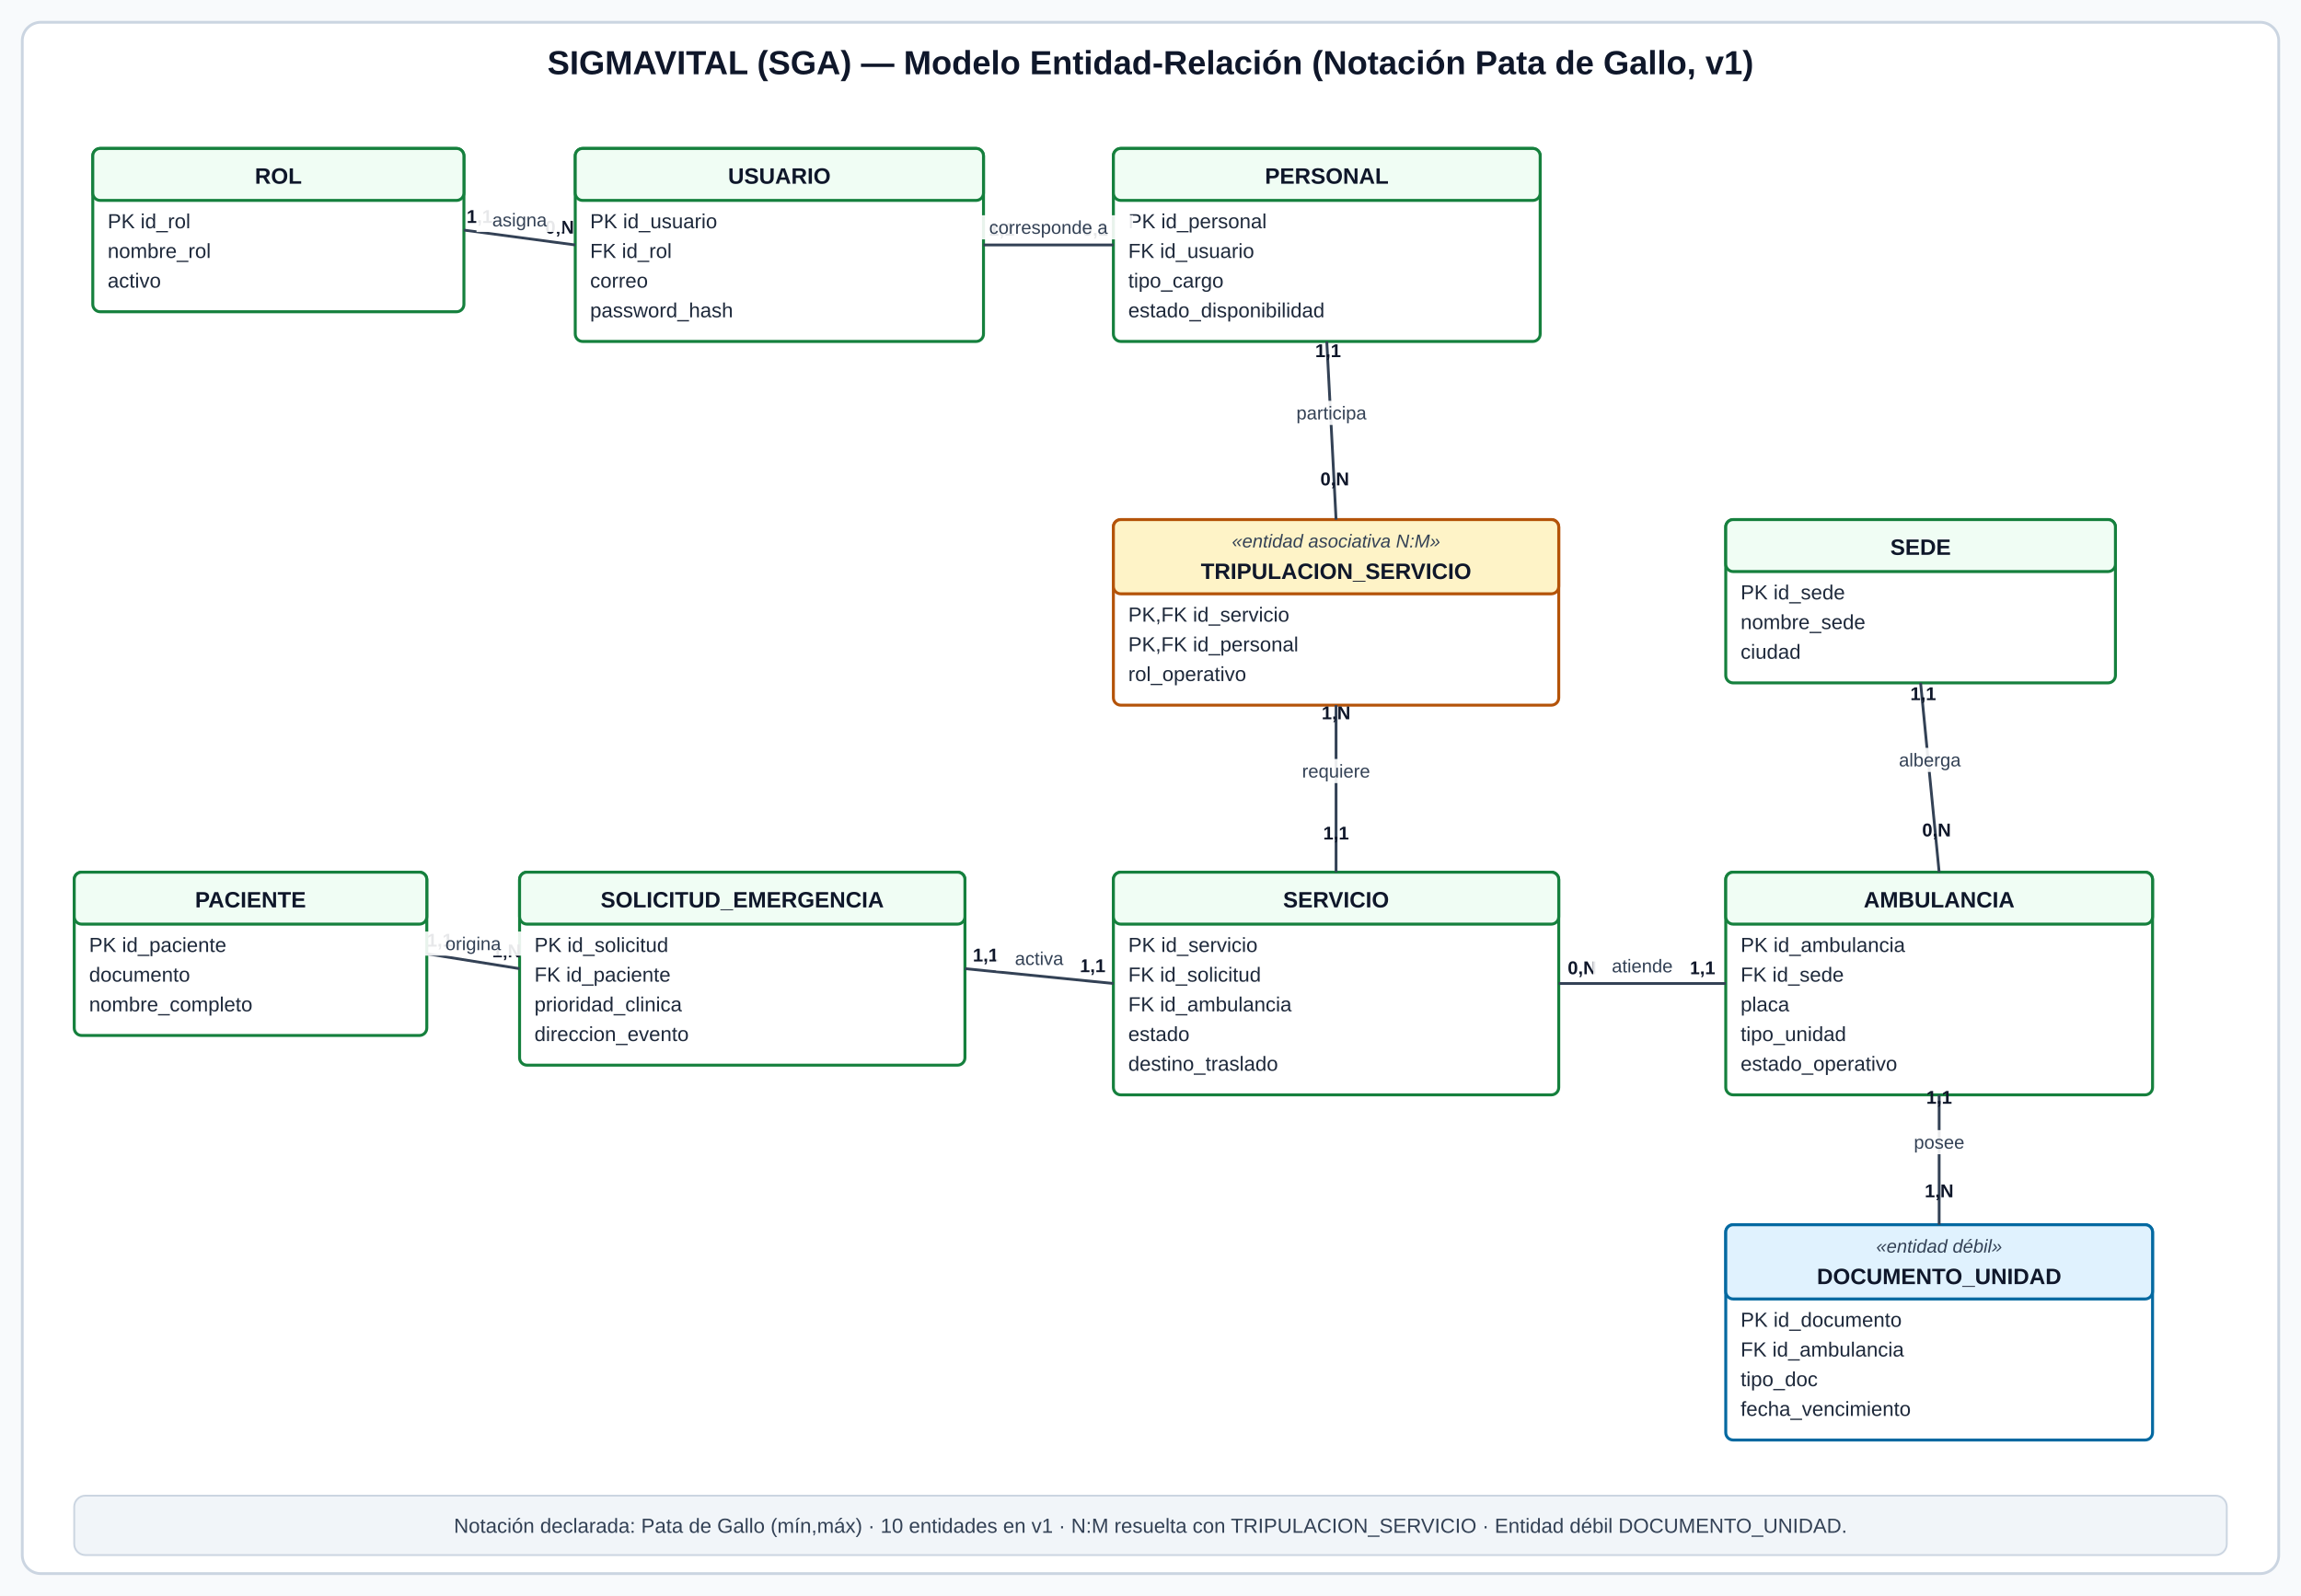
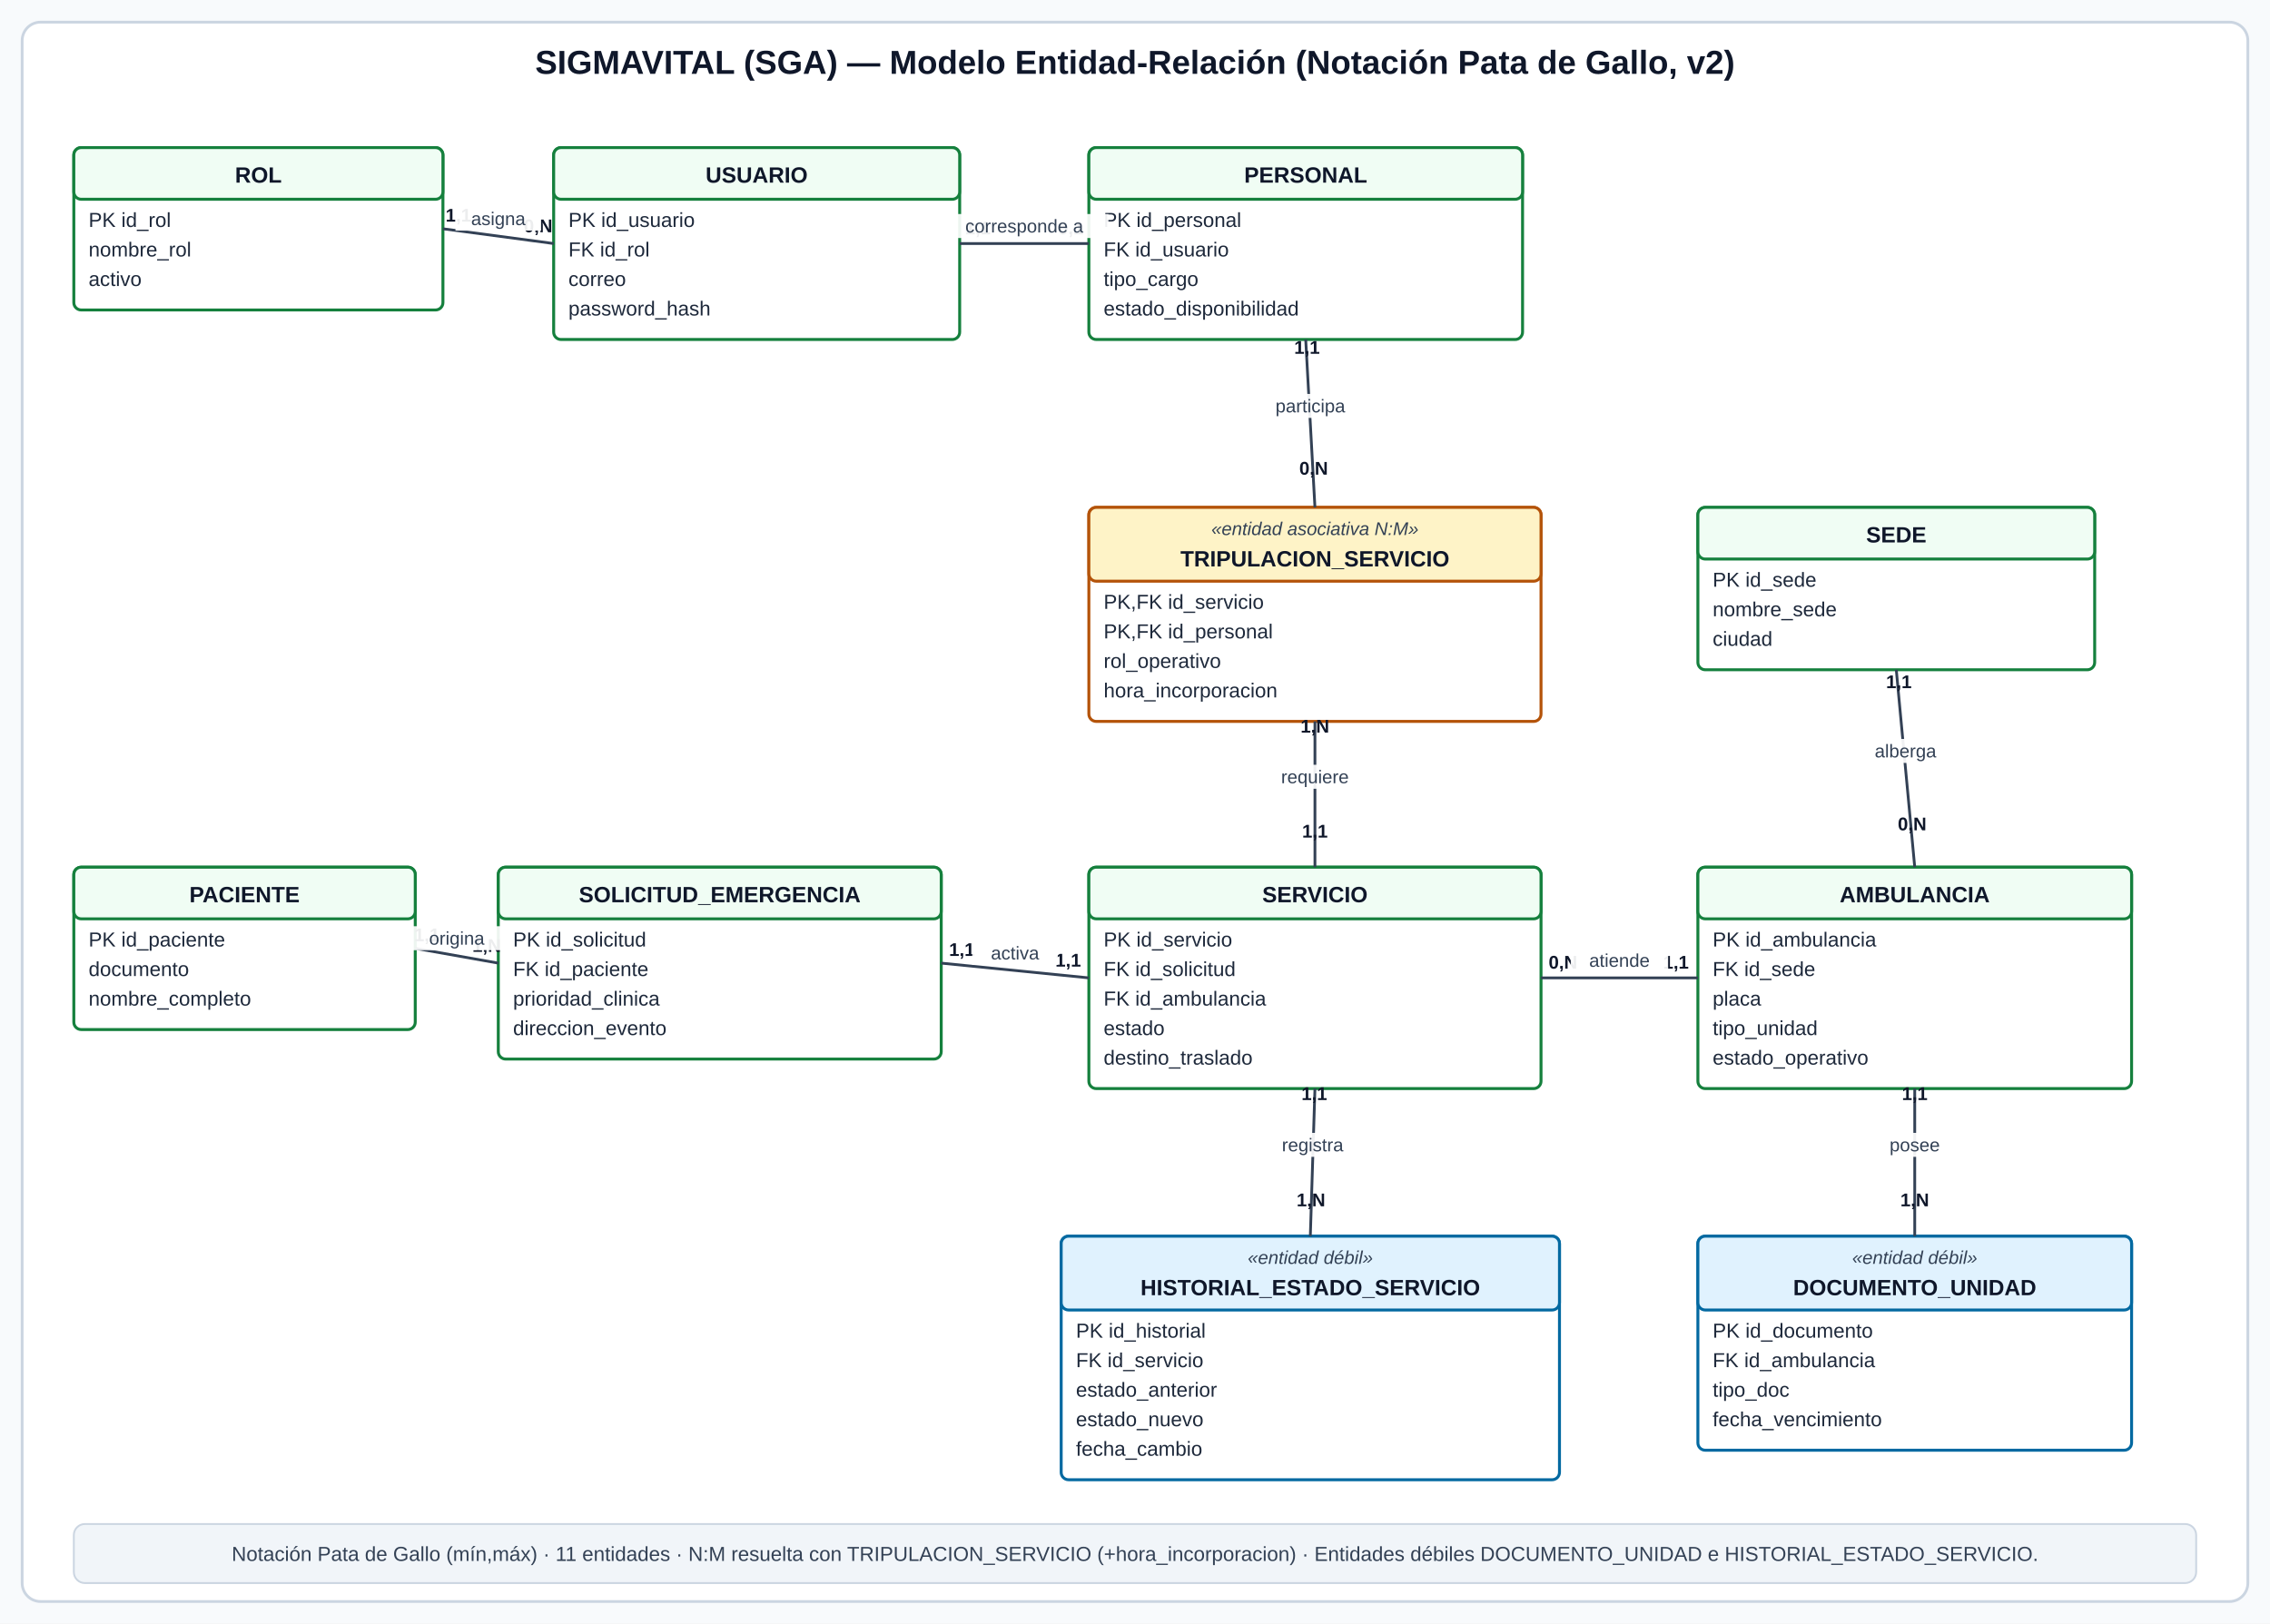
- <svg xmlns="http://www.w3.org/2000/svg" width="1240" height="860" viewBox="0 0 1240 860" font-family="Segoe UI, Arial, sans-serif">
+ <svg xmlns="http://www.w3.org/2000/svg" width="1230" height="880" viewBox="0 0 1230 880" font-family="Segoe UI, Arial, sans-serif">
  <defs>
    <marker id="arrow" viewBox="0 0 10 10" refX="9" refY="5" markerWidth="8" markerHeight="8" orient="auto-start-reverse">
      <path d="M 0 1 L 10 5 L 0 9 z" fill="#334155" />
    </marker>
    <marker id="openArrow" viewBox="0 0 12 12" refX="11" refY="6" markerWidth="10" markerHeight="10" orient="auto-start-reverse">
      <path d="M 1 1 L 11 6 L 1 11" fill="none" stroke="#334155" stroke-width="1.5" />
    </marker>
    <marker id="inherit" viewBox="0 0 14 14" refX="13" refY="7" markerWidth="12" markerHeight="12" orient="auto-start-reverse">
      <path d="M 1 1 L 13 7 L 1 13 z" fill="#ffffff" stroke="#1e293b" stroke-width="1.5" />
    </marker>
    <marker id="comp" viewBox="0 0 16 12" refX="1" refY="6" markerWidth="14" markerHeight="10" orient="auto-start-reverse">
      <path d="M 1 6 L 8 1 L 15 6 L 8 11 z" fill="#1e293b" stroke="#1e293b" stroke-width="1" />
    </marker>
    <marker id="aggr" viewBox="0 0 16 12" refX="1" refY="6" markerWidth="14" markerHeight="10" orient="auto-start-reverse">
      <path d="M 1 6 L 8 1 L 15 6 L 8 11 z" fill="#ffffff" stroke="#1e293b" stroke-width="1.4" />
    </marker>
  </defs>
-   <rect width="1240" height="860" fill="#f8fafc" />
-   <rect x="12" y="12" width="1216" height="836" rx="10" fill="#ffffff" stroke="#cbd5e1" stroke-width="1.5" />
-   <text x="620" y="40" text-anchor="middle" font-size="18" font-weight="700" fill="#0f172a">SIGMAVITAL (SGA) — Modelo Entidad-Relación (Notación Pata de Gallo, v1)</text>
-   <rect x="50" y="80" width="200" height="88" rx="4" fill="#ffffff" stroke="#15803d" stroke-width="1.6" />
-   <rect x="50" y="80" width="200" height="28" rx="4" fill="#f0fdf4" stroke="#15803d" stroke-width="1.6" />
-   <text x="150" y="99" text-anchor="middle" font-size="12" font-weight="700" fill="#0f172a">ROL</text>
-   <text x="58" y="123" font-size="11" fill="#1e293b">PK id_rol</text>
-   <text x="58" y="139" font-size="11" fill="#1e293b">nombre_rol</text>
-   <text x="58" y="155" font-size="11" fill="#1e293b">activo</text>
-   <rect x="310" y="80" width="220" height="104" rx="4" fill="#ffffff" stroke="#15803d" stroke-width="1.6" />
-   <rect x="310" y="80" width="220" height="28" rx="4" fill="#f0fdf4" stroke="#15803d" stroke-width="1.6" />
-   <text x="420" y="99" text-anchor="middle" font-size="12" font-weight="700" fill="#0f172a">USUARIO</text>
-   <text x="318" y="123" font-size="11" fill="#1e293b">PK id_usuario</text>
-   <text x="318" y="139" font-size="11" fill="#1e293b">FK id_rol</text>
-   <text x="318" y="155" font-size="11" fill="#1e293b">correo</text>
-   <text x="318" y="171" font-size="11" fill="#1e293b">password_hash</text>
-   <rect x="600" y="80" width="230" height="104" rx="4" fill="#ffffff" stroke="#15803d" stroke-width="1.6" />
-   <rect x="600" y="80" width="230" height="28" rx="4" fill="#f0fdf4" stroke="#15803d" stroke-width="1.6" />
-   <text x="715" y="99" text-anchor="middle" font-size="12" font-weight="700" fill="#0f172a">PERSONAL</text>
-   <text x="608" y="123" font-size="11" fill="#1e293b">PK id_personal</text>
-   <text x="608" y="139" font-size="11" fill="#1e293b">FK id_usuario</text>
-   <text x="608" y="155" font-size="11" fill="#1e293b">tipo_cargo</text>
-   <text x="608" y="171" font-size="11" fill="#1e293b">estado_disponibilidad</text>
-   <rect x="600" y="280" width="240" height="100" rx="4" fill="#ffffff" stroke="#b45309" stroke-width="1.6" />
-   <rect x="600" y="280" width="240" height="40" rx="4" fill="#fef3c7" stroke="#b45309" stroke-width="1.6" />
-   <text x="720" y="295" text-anchor="middle" font-size="10" font-style="italic" fill="#334155">«entidad asociativa N:M»</text>
-   <text x="720" y="312" text-anchor="middle" font-size="12" font-weight="700" fill="#0f172a">TRIPULACION_SERVICIO</text>
-   <text x="608" y="335" font-size="11" fill="#1e293b">PK,FK id_servicio</text>
-   <text x="608" y="351" font-size="11" fill="#1e293b">PK,FK id_personal</text>
-   <text x="608" y="367" font-size="11" fill="#1e293b">rol_operativo</text>
-   <rect x="600" y="470" width="240" height="120" rx="4" fill="#ffffff" stroke="#15803d" stroke-width="1.6" />
-   <rect x="600" y="470" width="240" height="28" rx="4" fill="#f0fdf4" stroke="#15803d" stroke-width="1.6" />
-   <text x="720" y="489" text-anchor="middle" font-size="12" font-weight="700" fill="#0f172a">SERVICIO</text>
-   <text x="608" y="513" font-size="11" fill="#1e293b">PK id_servicio</text>
-   <text x="608" y="529" font-size="11" fill="#1e293b">FK id_solicitud</text>
-   <text x="608" y="545" font-size="11" fill="#1e293b">FK id_ambulancia</text>
-   <text x="608" y="561" font-size="11" fill="#1e293b">estado</text>
-   <text x="608" y="577" font-size="11" fill="#1e293b">destino_traslado</text>
-   <rect x="280" y="470" width="240" height="104" rx="4" fill="#ffffff" stroke="#15803d" stroke-width="1.6" />
-   <rect x="280" y="470" width="240" height="28" rx="4" fill="#f0fdf4" stroke="#15803d" stroke-width="1.6" />
-   <text x="400" y="489" text-anchor="middle" font-size="12" font-weight="700" fill="#0f172a">SOLICITUD_EMERGENCIA</text>
-   <text x="288" y="513" font-size="11" fill="#1e293b">PK id_solicitud</text>
-   <text x="288" y="529" font-size="11" fill="#1e293b">FK id_paciente</text>
-   <text x="288" y="545" font-size="11" fill="#1e293b">prioridad_clinica</text>
-   <text x="288" y="561" font-size="11" fill="#1e293b">direccion_evento</text>
-   <rect x="40" y="470" width="190" height="88" rx="4" fill="#ffffff" stroke="#15803d" stroke-width="1.6" />
-   <rect x="40" y="470" width="190" height="28" rx="4" fill="#f0fdf4" stroke="#15803d" stroke-width="1.6" />
-   <text x="135" y="489" text-anchor="middle" font-size="12" font-weight="700" fill="#0f172a">PACIENTE</text>
+   <rect width="1230" height="880" fill="#f8fafc" />
+   <rect x="12" y="12" width="1206" height="856" rx="10" fill="#ffffff" stroke="#cbd5e1" stroke-width="1.5" />
+   <text x="615" y="40" text-anchor="middle" font-size="18" font-weight="700" fill="#0f172a">SIGMAVITAL (SGA) — Modelo Entidad-Relación (Notación Pata de Gallo, v2)</text>
+   <rect x="40" y="80" width="200" height="88" rx="4" fill="#ffffff" stroke="#15803d" stroke-width="1.6" />
+   <rect x="40" y="80" width="200" height="28" rx="4" fill="#f0fdf4" stroke="#15803d" stroke-width="1.6" />
+   <text x="140" y="99" text-anchor="middle" font-size="12" font-weight="700" fill="#0f172a">ROL</text>
+   <text x="48" y="123" font-size="11" fill="#1e293b">PK id_rol</text>
+   <text x="48" y="139" font-size="11" fill="#1e293b">nombre_rol</text>
+   <text x="48" y="155" font-size="11" fill="#1e293b">activo</text>
+   <rect x="300" y="80" width="220" height="104" rx="4" fill="#ffffff" stroke="#15803d" stroke-width="1.6" />
+   <rect x="300" y="80" width="220" height="28" rx="4" fill="#f0fdf4" stroke="#15803d" stroke-width="1.6" />
+   <text x="410" y="99" text-anchor="middle" font-size="12" font-weight="700" fill="#0f172a">USUARIO</text>
+   <text x="308" y="123" font-size="11" fill="#1e293b">PK id_usuario</text>
+   <text x="308" y="139" font-size="11" fill="#1e293b">FK id_rol</text>
+   <text x="308" y="155" font-size="11" fill="#1e293b">correo</text>
+   <text x="308" y="171" font-size="11" fill="#1e293b">password_hash</text>
+   <rect x="590" y="80" width="235" height="104" rx="4" fill="#ffffff" stroke="#15803d" stroke-width="1.6" />
+   <rect x="590" y="80" width="235" height="28" rx="4" fill="#f0fdf4" stroke="#15803d" stroke-width="1.6" />
+   <text x="707.5" y="99" text-anchor="middle" font-size="12" font-weight="700" fill="#0f172a">PERSONAL</text>
+   <text x="598" y="123" font-size="11" fill="#1e293b">PK id_personal</text>
+   <text x="598" y="139" font-size="11" fill="#1e293b">FK id_usuario</text>
+   <text x="598" y="155" font-size="11" fill="#1e293b">tipo_cargo</text>
+   <text x="598" y="171" font-size="11" fill="#1e293b">estado_disponibilidad</text>
+   <rect x="590" y="275" width="245" height="116" rx="4" fill="#ffffff" stroke="#b45309" stroke-width="1.6" />
+   <rect x="590" y="275" width="245" height="40" rx="4" fill="#fef3c7" stroke="#b45309" stroke-width="1.6" />
+   <text x="712.5" y="290" text-anchor="middle" font-size="10" font-style="italic" fill="#334155">«entidad asociativa N:M»</text>
+   <text x="712.5" y="307" text-anchor="middle" font-size="12" font-weight="700" fill="#0f172a">TRIPULACION_SERVICIO</text>
+   <text x="598" y="330" font-size="11" fill="#1e293b">PK,FK id_servicio</text>
+   <text x="598" y="346" font-size="11" fill="#1e293b">PK,FK id_personal</text>
+   <text x="598" y="362" font-size="11" fill="#1e293b">rol_operativo</text>
+   <text x="598" y="378" font-size="11" fill="#1e293b">hora_incorporacion</text>
+   <rect x="590" y="470" width="245" height="120" rx="4" fill="#ffffff" stroke="#15803d" stroke-width="1.6" />
+   <rect x="590" y="470" width="245" height="28" rx="4" fill="#f0fdf4" stroke="#15803d" stroke-width="1.6" />
+   <text x="712.5" y="489" text-anchor="middle" font-size="12" font-weight="700" fill="#0f172a">SERVICIO</text>
+   <text x="598" y="513" font-size="11" fill="#1e293b">PK id_servicio</text>
+   <text x="598" y="529" font-size="11" fill="#1e293b">FK id_solicitud</text>
+   <text x="598" y="545" font-size="11" fill="#1e293b">FK id_ambulancia</text>
+   <text x="598" y="561" font-size="11" fill="#1e293b">estado</text>
+   <text x="598" y="577" font-size="11" fill="#1e293b">destino_traslado</text>
+   <rect x="270" y="470" width="240" height="104" rx="4" fill="#ffffff" stroke="#15803d" stroke-width="1.6" />
+   <rect x="270" y="470" width="240" height="28" rx="4" fill="#f0fdf4" stroke="#15803d" stroke-width="1.6" />
+   <text x="390" y="489" text-anchor="middle" font-size="12" font-weight="700" fill="#0f172a">SOLICITUD_EMERGENCIA</text>
+   <text x="278" y="513" font-size="11" fill="#1e293b">PK id_solicitud</text>
+   <text x="278" y="529" font-size="11" fill="#1e293b">FK id_paciente</text>
+   <text x="278" y="545" font-size="11" fill="#1e293b">prioridad_clinica</text>
+   <text x="278" y="561" font-size="11" fill="#1e293b">direccion_evento</text>
+   <rect x="40" y="470" width="185" height="88" rx="4" fill="#ffffff" stroke="#15803d" stroke-width="1.6" />
+   <rect x="40" y="470" width="185" height="28" rx="4" fill="#f0fdf4" stroke="#15803d" stroke-width="1.6" />
+   <text x="132.5" y="489" text-anchor="middle" font-size="12" font-weight="700" fill="#0f172a">PACIENTE</text>
  <text x="48" y="513" font-size="11" fill="#1e293b">PK id_paciente</text>
  <text x="48" y="529" font-size="11" fill="#1e293b">documento</text>
  <text x="48" y="545" font-size="11" fill="#1e293b">nombre_completo</text>
-   <rect x="930" y="470" width="230" height="120" rx="4" fill="#ffffff" stroke="#15803d" stroke-width="1.6" />
-   <rect x="930" y="470" width="230" height="28" rx="4" fill="#f0fdf4" stroke="#15803d" stroke-width="1.6" />
-   <text x="1045" y="489" text-anchor="middle" font-size="12" font-weight="700" fill="#0f172a">AMBULANCIA</text>
-   <text x="938" y="513" font-size="11" fill="#1e293b">PK id_ambulancia</text>
-   <text x="938" y="529" font-size="11" fill="#1e293b">FK id_sede</text>
-   <text x="938" y="545" font-size="11" fill="#1e293b">placa</text>
-   <text x="938" y="561" font-size="11" fill="#1e293b">tipo_unidad</text>
-   <text x="938" y="577" font-size="11" fill="#1e293b">estado_operativo</text>
-   <rect x="930" y="280" width="210" height="88" rx="4" fill="#ffffff" stroke="#15803d" stroke-width="1.6" />
-   <rect x="930" y="280" width="210" height="28" rx="4" fill="#f0fdf4" stroke="#15803d" stroke-width="1.6" />
-   <text x="1035" y="299" text-anchor="middle" font-size="12" font-weight="700" fill="#0f172a">SEDE</text>
-   <text x="938" y="323" font-size="11" fill="#1e293b">PK id_sede</text>
-   <text x="938" y="339" font-size="11" fill="#1e293b">nombre_sede</text>
-   <text x="938" y="355" font-size="11" fill="#1e293b">ciudad</text>
-   <rect x="930" y="660" width="230" height="116" rx="4" fill="#ffffff" stroke="#0369a1" stroke-width="1.6" />
-   <rect x="930" y="660" width="230" height="40" rx="4" fill="#e0f2fe" stroke="#0369a1" stroke-width="1.6" />
-   <text x="1045" y="675" text-anchor="middle" font-size="10" font-style="italic" fill="#334155">«entidad débil»</text>
-   <text x="1045" y="692" text-anchor="middle" font-size="12" font-weight="700" fill="#0f172a">DOCUMENTO_UNIDAD</text>
-   <text x="938" y="715" font-size="11" fill="#1e293b">PK id_documento</text>
-   <text x="938" y="731" font-size="11" fill="#1e293b">FK id_ambulancia</text>
-   <text x="938" y="747" font-size="11" fill="#1e293b">tipo_doc</text>
-   <text x="938" y="763" font-size="11" fill="#1e293b">fecha_vencimiento</text>
-   <line x1="250" y1="124" x2="310" y2="132" stroke="#334155" stroke-width="1.5" />
-   <text x="258.4" y="120.12" text-anchor="middle" font-size="10" font-weight="700" fill="#0f172a">1,1</text>
-   <text x="301.6" y="125.88" text-anchor="middle" font-size="10" font-weight="700" fill="#0f172a">0,N</text>
-   <rect x="256.8" y="112" width="46.4" height="13" fill="#ffffff" opacity="0.9" />
-   <text x="280" y="122" text-anchor="middle" font-size="10" fill="#334155">asigna</text>
-   <line x1="530" y1="132" x2="600" y2="132" stroke="#334155" stroke-width="1.5" />
-   <text x="539.8" y="127" text-anchor="middle" font-size="10" font-weight="700" fill="#0f172a">1,1</text>
-   <text x="590.2" y="127" text-anchor="middle" font-size="10" font-weight="700" fill="#0f172a">0,1</text>
-   <rect x="519.4" y="116" width="91.2" height="13" fill="#ffffff" opacity="0.9" />
-   <text x="565" y="126" text-anchor="middle" font-size="10" fill="#334155">corresponde a</text>
-   <line x1="715" y1="184" x2="720" y2="280" stroke="#334155" stroke-width="1.5" />
-   <text x="715.7" y="192.44" text-anchor="middle" font-size="10" font-weight="700" fill="#0f172a">1,1</text>
-   <text x="719.3" y="261.56" text-anchor="middle" font-size="10" font-weight="700" fill="#0f172a">0,N</text>
-   <rect x="684.7" y="216" width="65.6" height="13" fill="#ffffff" opacity="0.9" />
-   <text x="717.5" y="226" text-anchor="middle" font-size="10" fill="#334155">participa</text>
-   <line x1="720" y1="470" x2="720" y2="380" stroke="#334155" stroke-width="1.5" />
-   <text x="720" y="452.4" text-anchor="middle" font-size="10" font-weight="700" fill="#0f172a">1,1</text>
-   <text x="720" y="387.6" text-anchor="middle" font-size="10" font-weight="700" fill="#0f172a">1,N</text>
-   <rect x="690.4" y="409" width="59.2" height="13" fill="#ffffff" opacity="0.9" />
-   <text x="720" y="419" text-anchor="middle" font-size="10" fill="#334155">requiere</text>
-   <line x1="230" y1="514" x2="280" y2="522" stroke="#334155" stroke-width="1.5" />
-   <text x="237" y="510.12" text-anchor="middle" font-size="10" font-weight="700" fill="#0f172a">1,1</text>
-   <text x="273" y="515.88" text-anchor="middle" font-size="10" font-weight="700" fill="#0f172a">1,N</text>
-   <rect x="228.6" y="502" width="52.8" height="13" fill="#ffffff" opacity="0.9" />
-   <text x="255" y="512" text-anchor="middle" font-size="10" fill="#334155">origina</text>
-   <line x1="520" y1="522" x2="600" y2="530" stroke="#334155" stroke-width="1.5" />
-   <text x="531.2" y="518.12" text-anchor="middle" font-size="10" font-weight="700" fill="#0f172a">1,1</text>
-   <text x="588.8" y="523.88" text-anchor="middle" font-size="10" font-weight="700" fill="#0f172a">1,1</text>
-   <rect x="536.8" y="510" width="46.4" height="13" fill="#ffffff" opacity="0.9" />
-   <text x="560" y="520" text-anchor="middle" font-size="10" fill="#334155">activa</text>
-   <line x1="930" y1="530" x2="840" y2="530" stroke="#334155" stroke-width="1.5" />
-   <text x="917.4" y="525" text-anchor="middle" font-size="10" font-weight="700" fill="#0f172a">1,1</text>
-   <text x="852.6" y="525" text-anchor="middle" font-size="10" font-weight="700" fill="#0f172a">0,N</text>
-   <rect x="858.6" y="514" width="52.8" height="13" fill="#ffffff" opacity="0.9" />
-   <text x="885" y="524" text-anchor="middle" font-size="10" fill="#334155">atiende</text>
-   <line x1="1035" y1="368" x2="1045" y2="470" stroke="#334155" stroke-width="1.5" />
-   <text x="1036.4" y="377.28" text-anchor="middle" font-size="10" font-weight="700" fill="#0f172a">1,1</text>
-   <text x="1043.6" y="450.72" text-anchor="middle" font-size="10" font-weight="700" fill="#0f172a">0,N</text>
-   <rect x="1013.6" y="403" width="52.8" height="13" fill="#ffffff" opacity="0.9" />
-   <text x="1040" y="413" text-anchor="middle" font-size="10" fill="#334155">alberga</text>
-   <line x1="1045" y1="590" x2="1045" y2="660" stroke="#334155" stroke-width="1.5" />
-   <text x="1045" y="594.8" text-anchor="middle" font-size="10" font-weight="700" fill="#0f172a">1,1</text>
-   <text x="1045" y="645.2" text-anchor="middle" font-size="10" font-weight="700" fill="#0f172a">1,N</text>
-   <rect x="1025" y="609" width="40" height="13" fill="#ffffff" opacity="0.9" />
-   <text x="1045" y="619" text-anchor="middle" font-size="10" fill="#334155">posee</text>
-   <rect x="40" y="806" width="1160" height="32" rx="6" fill="#f1f5f9" stroke="#cbd5e1" />
-   <text x="620" y="826" text-anchor="middle" font-size="11" fill="#334155">Notación declarada: Pata de Gallo (mín,máx) · 10 entidades en v1 · N:M resuelta con TRIPULACION_SERVICIO · Entidad débil DOCUMENTO_UNIDAD.</text>
+   <rect x="920" y="470" width="235" height="120" rx="4" fill="#ffffff" stroke="#15803d" stroke-width="1.6" />
+   <rect x="920" y="470" width="235" height="28" rx="4" fill="#f0fdf4" stroke="#15803d" stroke-width="1.6" />
+   <text x="1037.5" y="489" text-anchor="middle" font-size="12" font-weight="700" fill="#0f172a">AMBULANCIA</text>
+   <text x="928" y="513" font-size="11" fill="#1e293b">PK id_ambulancia</text>
+   <text x="928" y="529" font-size="11" fill="#1e293b">FK id_sede</text>
+   <text x="928" y="545" font-size="11" fill="#1e293b">placa</text>
+   <text x="928" y="561" font-size="11" fill="#1e293b">tipo_unidad</text>
+   <text x="928" y="577" font-size="11" fill="#1e293b">estado_operativo</text>
+   <rect x="920" y="275" width="215" height="88" rx="4" fill="#ffffff" stroke="#15803d" stroke-width="1.6" />
+   <rect x="920" y="275" width="215" height="28" rx="4" fill="#f0fdf4" stroke="#15803d" stroke-width="1.6" />
+   <text x="1027.5" y="294" text-anchor="middle" font-size="12" font-weight="700" fill="#0f172a">SEDE</text>
+   <text x="928" y="318" font-size="11" fill="#1e293b">PK id_sede</text>
+   <text x="928" y="334" font-size="11" fill="#1e293b">nombre_sede</text>
+   <text x="928" y="350" font-size="11" fill="#1e293b">ciudad</text>
+   <rect x="920" y="670" width="235" height="116" rx="4" fill="#ffffff" stroke="#0369a1" stroke-width="1.6" />
+   <rect x="920" y="670" width="235" height="40" rx="4" fill="#e0f2fe" stroke="#0369a1" stroke-width="1.6" />
+   <text x="1037.5" y="685" text-anchor="middle" font-size="10" font-style="italic" fill="#334155">«entidad débil»</text>
+   <text x="1037.5" y="702" text-anchor="middle" font-size="12" font-weight="700" fill="#0f172a">DOCUMENTO_UNIDAD</text>
+   <text x="928" y="725" font-size="11" fill="#1e293b">PK id_documento</text>
+   <text x="928" y="741" font-size="11" fill="#1e293b">FK id_ambulancia</text>
+   <text x="928" y="757" font-size="11" fill="#1e293b">tipo_doc</text>
+   <text x="928" y="773" font-size="11" fill="#1e293b">fecha_vencimiento</text>
+   <rect x="575" y="670" width="270" height="132" rx="4" fill="#ffffff" stroke="#0369a1" stroke-width="1.6" />
+   <rect x="575" y="670" width="270" height="40" rx="4" fill="#e0f2fe" stroke="#0369a1" stroke-width="1.6" />
+   <text x="710" y="685" text-anchor="middle" font-size="10" font-style="italic" fill="#334155">«entidad débil»</text>
+   <text x="710" y="702" text-anchor="middle" font-size="12" font-weight="700" fill="#0f172a">HISTORIAL_ESTADO_SERVICIO</text>
+   <text x="583" y="725" font-size="11" fill="#1e293b">PK id_historial</text>
+   <text x="583" y="741" font-size="11" fill="#1e293b">FK id_servicio</text>
+   <text x="583" y="757" font-size="11" fill="#1e293b">estado_anterior</text>
+   <text x="583" y="773" font-size="11" fill="#1e293b">estado_nuevo</text>
+   <text x="583" y="789" font-size="11" fill="#1e293b">fecha_cambio</text>
+   <line x1="240" y1="124" x2="300" y2="132" stroke="#334155" stroke-width="1.5" />
+   <text x="248.4" y="120.12" text-anchor="middle" font-size="10" font-weight="700" fill="#0f172a">1,1</text>
+   <text x="291.6" y="125.88" text-anchor="middle" font-size="10" font-weight="700" fill="#0f172a">0,N</text>
+   <rect x="246.8" y="112" width="46.4" height="13" fill="#ffffff" opacity="0.92" />
+   <text x="270" y="122" text-anchor="middle" font-size="10" fill="#334155">asigna</text>
+   <line x1="520" y1="132" x2="590" y2="132" stroke="#334155" stroke-width="1.5" />
+   <text x="529.8" y="127" text-anchor="middle" font-size="10" font-weight="700" fill="#0f172a">1,1</text>
+   <text x="580.2" y="127" text-anchor="middle" font-size="10" font-weight="700" fill="#0f172a">0,1</text>
+   <rect x="509.4" y="116" width="91.2" height="13" fill="#ffffff" opacity="0.92" />
+   <text x="555" y="126" text-anchor="middle" font-size="10" fill="#334155">corresponde a</text>
+   <line x1="707.5" y1="184" x2="712.5" y2="275" stroke="#334155" stroke-width="1.5" />
+   <text x="708.2" y="191.74" text-anchor="middle" font-size="10" font-weight="700" fill="#0f172a">1,1</text>
+   <text x="711.8" y="257.26" text-anchor="middle" font-size="10" font-weight="700" fill="#0f172a">0,N</text>
+   <rect x="677.2" y="213.5" width="65.6" height="13" fill="#ffffff" opacity="0.92" />
+   <text x="710" y="223.5" text-anchor="middle" font-size="10" fill="#334155">participa</text>
+   <line x1="712.5" y1="470" x2="712.5" y2="391" stroke="#334155" stroke-width="1.5" />
+   <text x="712.5" y="453.94" text-anchor="middle" font-size="10" font-weight="700" fill="#0f172a">1,1</text>
+   <text x="712.5" y="397.06" text-anchor="middle" font-size="10" font-weight="700" fill="#0f172a">1,N</text>
+   <rect x="682.9" y="414.5" width="59.2" height="13" fill="#ffffff" opacity="0.92" />
+   <text x="712.5" y="424.5" text-anchor="middle" font-size="10" fill="#334155">requiere</text>
+   <line x1="225" y1="514" x2="270" y2="522" stroke="#334155" stroke-width="1.5" />
+   <text x="231.3" y="510.12" text-anchor="middle" font-size="10" font-weight="700" fill="#0f172a">1,1</text>
+   <text x="263.7" y="515.88" text-anchor="middle" font-size="10" font-weight="700" fill="#0f172a">1,N</text>
+   <rect x="221.1" y="502" width="52.8" height="13" fill="#ffffff" opacity="0.92" />
+   <text x="247.5" y="512" text-anchor="middle" font-size="10" fill="#334155">origina</text>
+   <line x1="510" y1="522" x2="590" y2="530" stroke="#334155" stroke-width="1.5" />
+   <text x="521.2" y="518.12" text-anchor="middle" font-size="10" font-weight="700" fill="#0f172a">1,1</text>
+   <text x="578.8" y="523.88" text-anchor="middle" font-size="10" font-weight="700" fill="#0f172a">1,1</text>
+   <rect x="526.8" y="510" width="46.4" height="13" fill="#ffffff" opacity="0.92" />
+   <text x="550" y="520" text-anchor="middle" font-size="10" fill="#334155">activa</text>
+   <line x1="920" y1="530" x2="835" y2="530" stroke="#334155" stroke-width="1.5" />
+   <text x="908.1" y="525" text-anchor="middle" font-size="10" font-weight="700" fill="#0f172a">1,1</text>
+   <text x="846.9" y="525" text-anchor="middle" font-size="10" font-weight="700" fill="#0f172a">0,N</text>
+   <rect x="851.1" y="514" width="52.8" height="13" fill="#ffffff" opacity="0.92" />
+   <text x="877.5" y="524" text-anchor="middle" font-size="10" fill="#334155">atiende</text>
+   <line x1="1027.5" y1="363" x2="1037.5" y2="470" stroke="#334155" stroke-width="1.5" />
+   <text x="1028.9" y="372.98" text-anchor="middle" font-size="10" font-weight="700" fill="#0f172a">1,1</text>
+   <text x="1036.1" y="450.02" text-anchor="middle" font-size="10" font-weight="700" fill="#0f172a">0,N</text>
+   <rect x="1006.1" y="400.5" width="52.8" height="13" fill="#ffffff" opacity="0.92" />
+   <text x="1032.5" y="410.5" text-anchor="middle" font-size="10" fill="#334155">alberga</text>
+   <line x1="1037.5" y1="590" x2="1037.5" y2="670" stroke="#334155" stroke-width="1.5" />
+   <text x="1037.5" y="596.2" text-anchor="middle" font-size="10" font-weight="700" fill="#0f172a">1,1</text>
+   <text x="1037.5" y="653.8" text-anchor="middle" font-size="10" font-weight="700" fill="#0f172a">1,N</text>
+   <rect x="1017.5" y="614" width="40" height="13" fill="#ffffff" opacity="0.92" />
+   <text x="1037.5" y="624" text-anchor="middle" font-size="10" fill="#334155">posee</text>
+   <line x1="712.5" y1="590" x2="710" y2="670" stroke="#334155" stroke-width="1.5" />
+   <text x="712.15" y="596.2" text-anchor="middle" font-size="10" font-weight="700" fill="#0f172a">1,1</text>
+   <text x="710.35" y="653.8" text-anchor="middle" font-size="10" font-weight="700" fill="#0f172a">1,N</text>
+   <rect x="681.65" y="614" width="59.2" height="13" fill="#ffffff" opacity="0.92" />
+   <text x="711.25" y="624" text-anchor="middle" font-size="10" fill="#334155">registra</text>
+   <rect x="40" y="826" width="1150" height="32" rx="6" fill="#f1f5f9" stroke="#cbd5e1" />
+   <text x="615" y="846" text-anchor="middle" font-size="11" fill="#334155">Notación Pata de Gallo (mín,máx) · 11 entidades · N:M resuelta con TRIPULACION_SERVICIO (+hora_incorporacion) · Entidades débiles DOCUMENTO_UNIDAD e HISTORIAL_ESTADO_SERVICIO.</text>
</svg>
